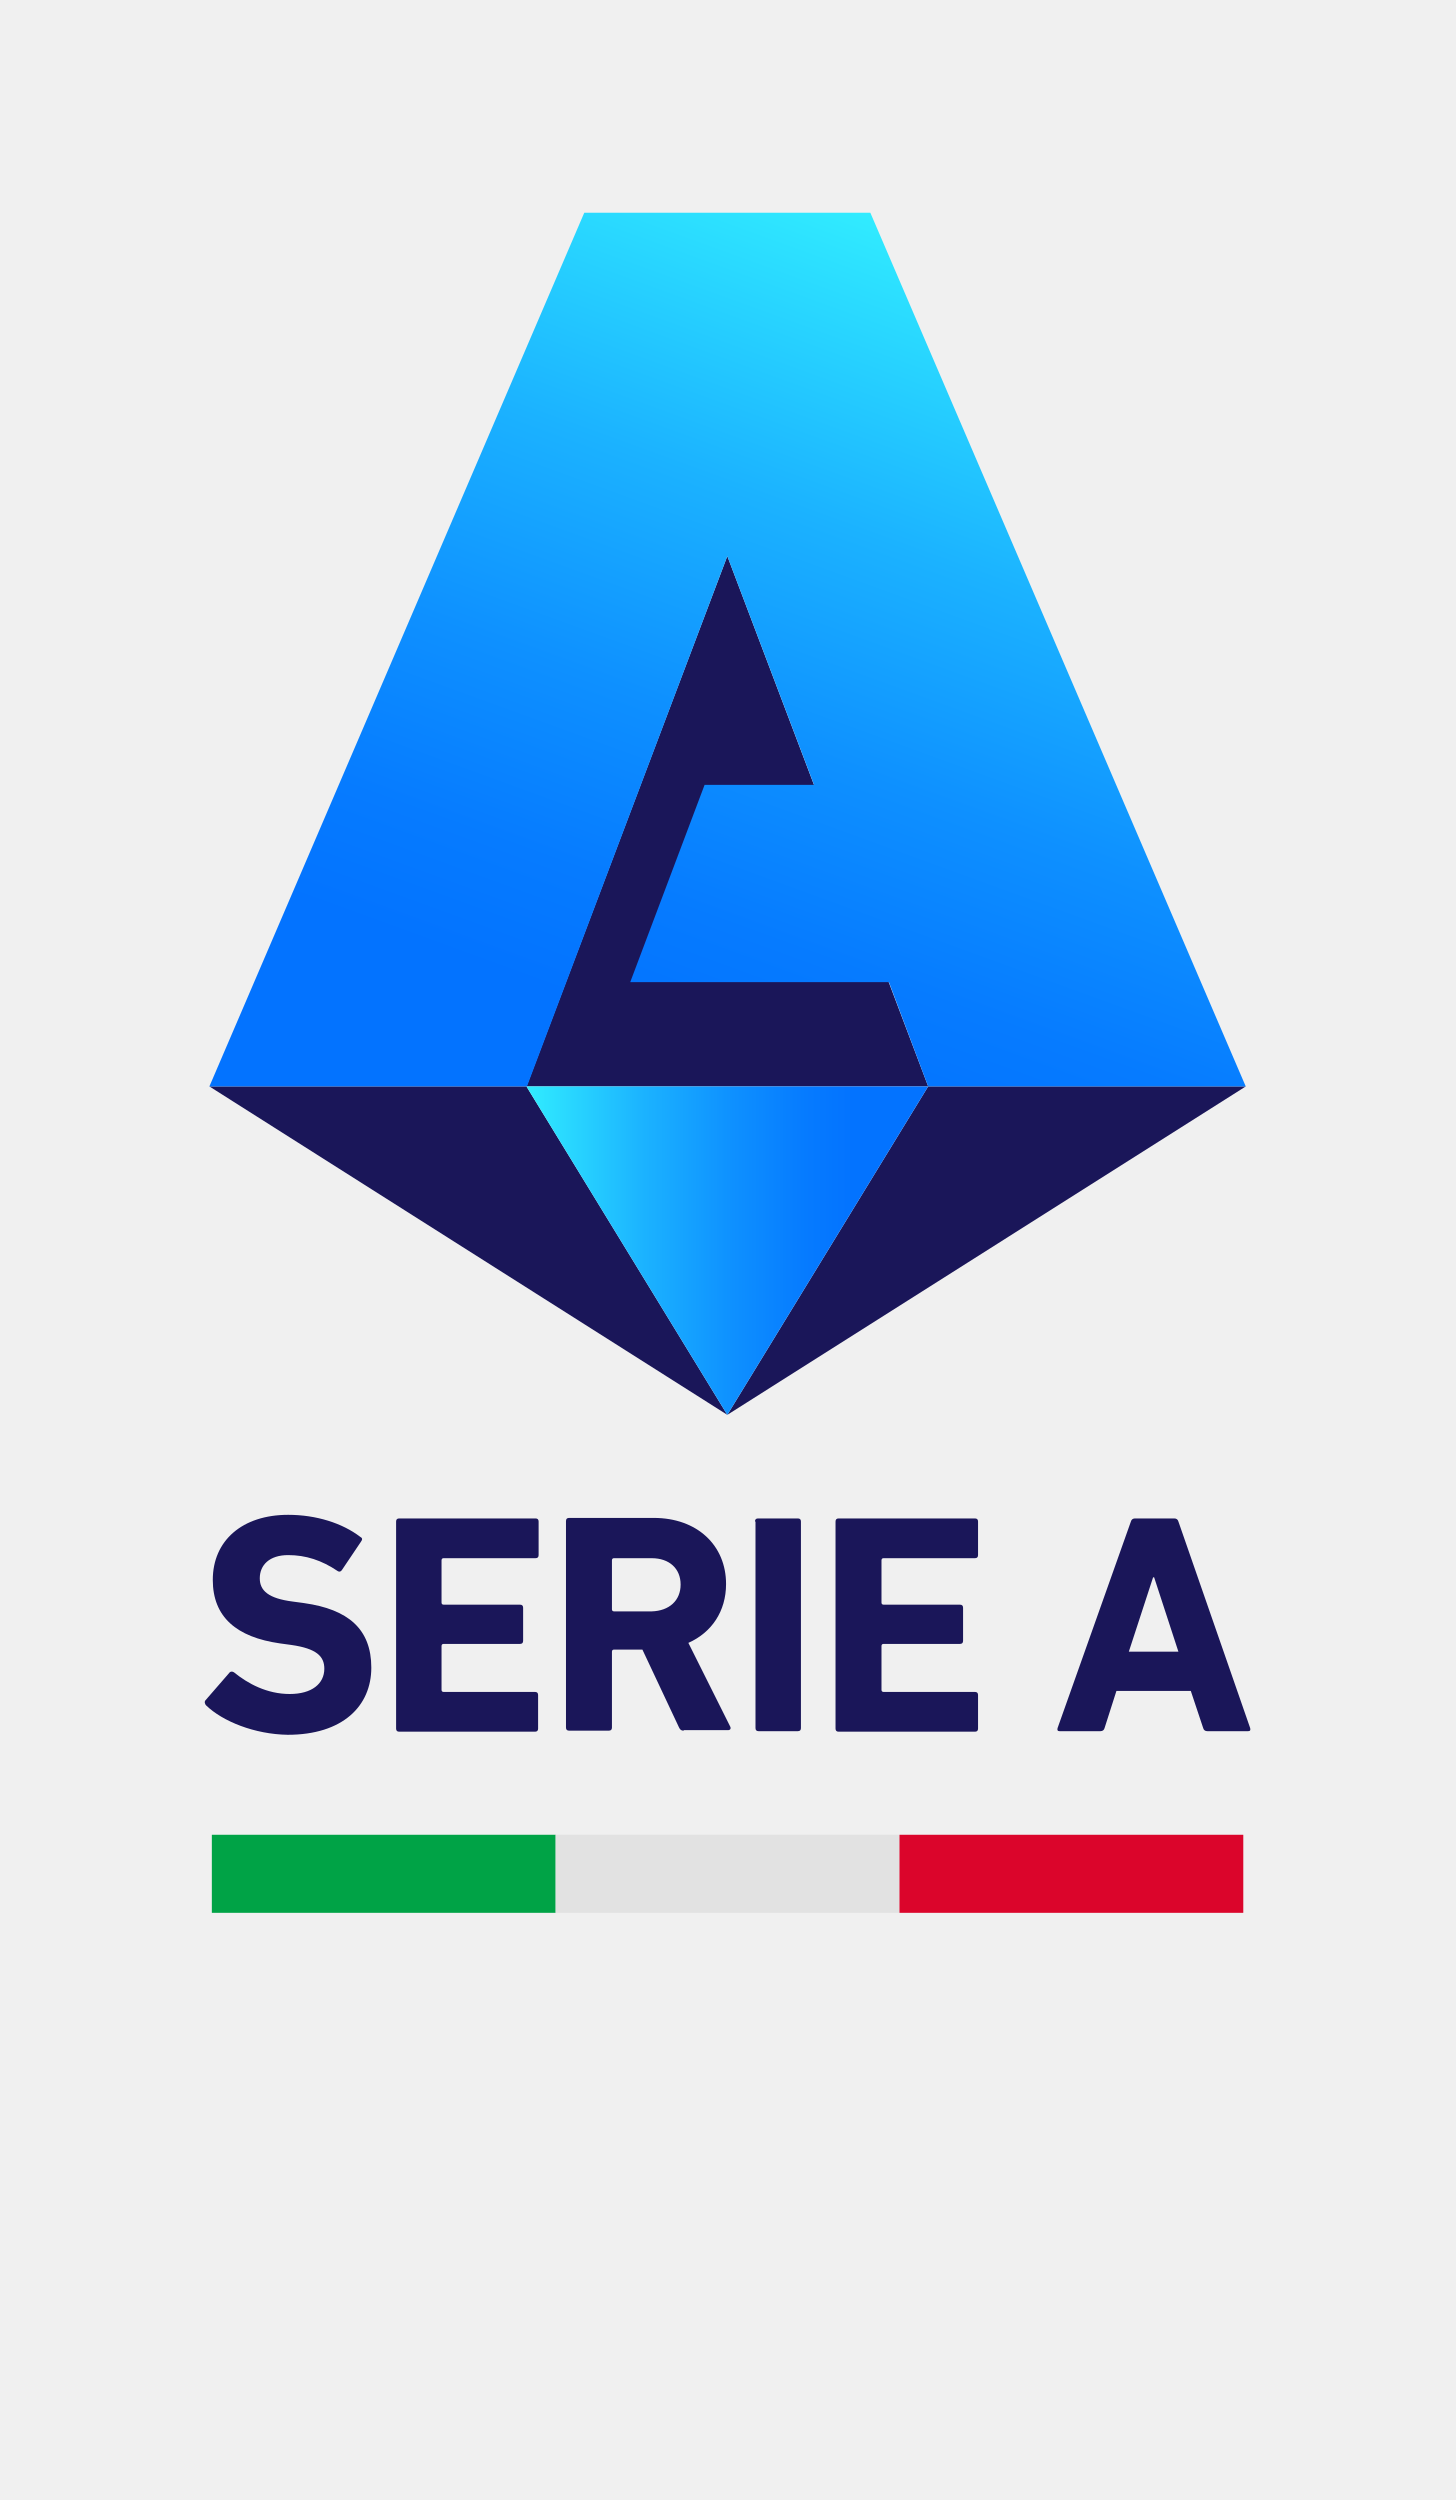
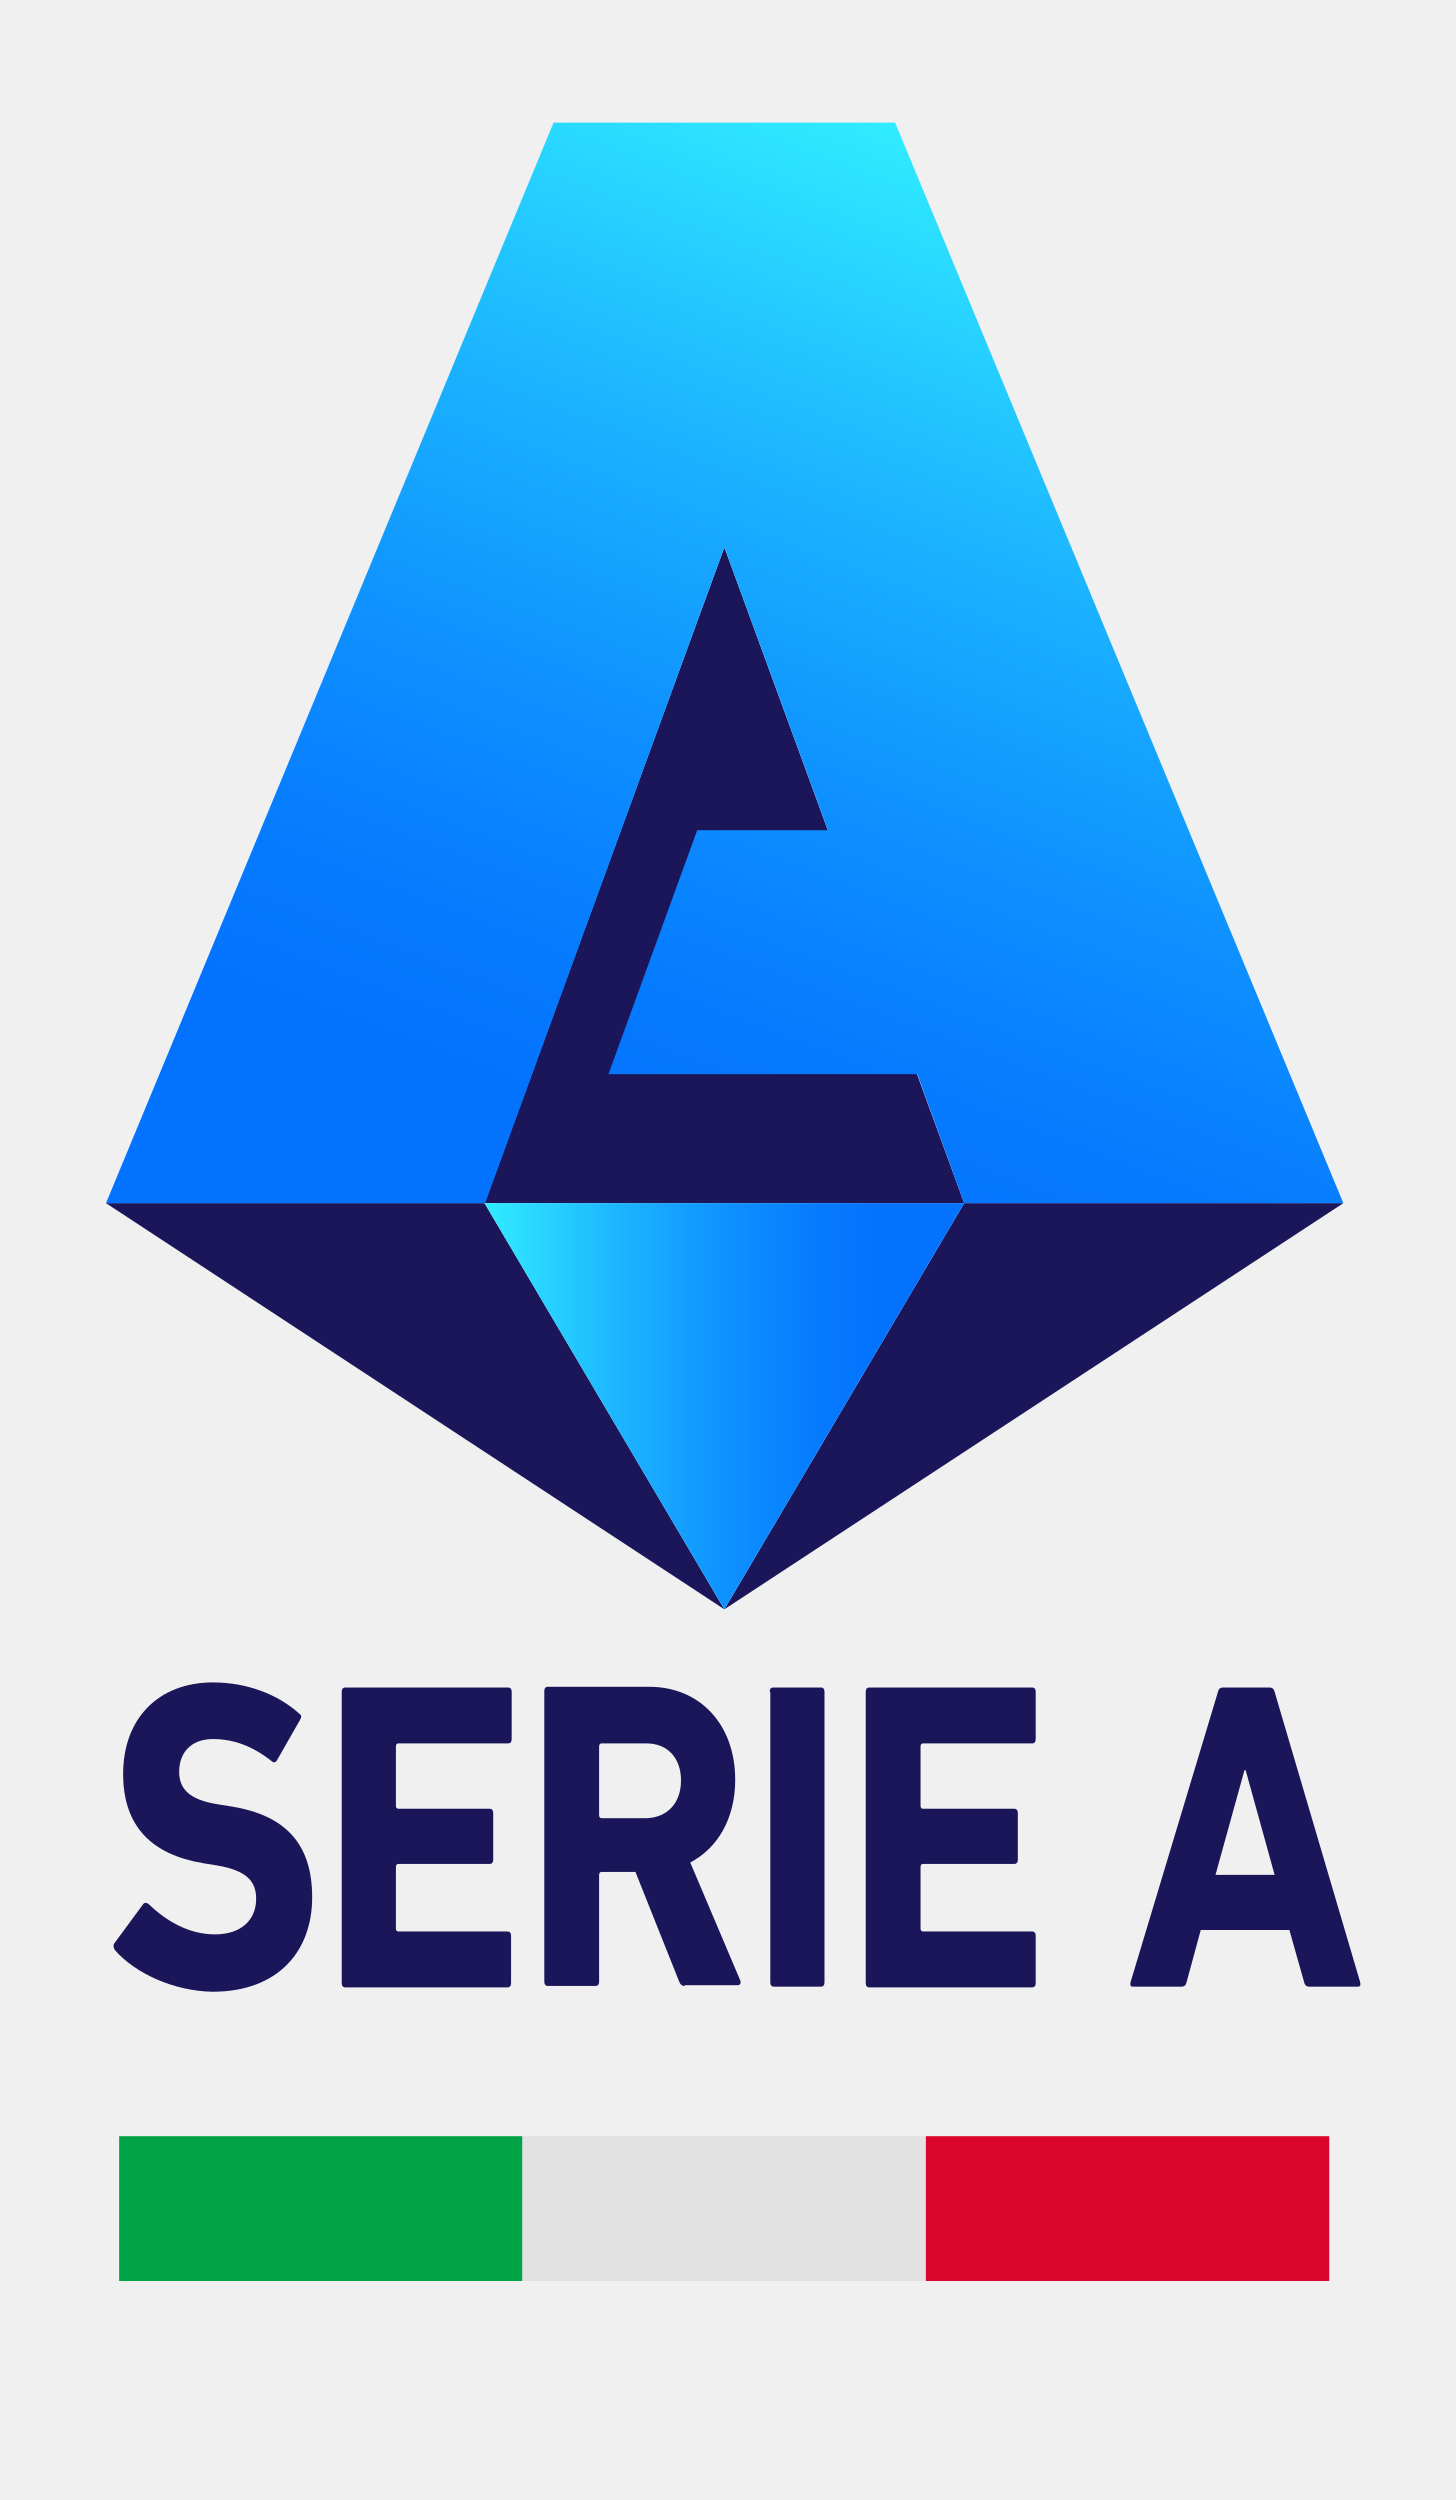
<svg xmlns="http://www.w3.org/2000/svg" height="448.4" width="260.992" xml:space="preserve" viewBox="0 0 260.992 448.4" y="0px" x="0px" id="Livello_1" version="1.0">
  <defs id="defs920">
	
	
	
	
</defs>
  <style id="style833" type="text/css">
	.st0{fill:#FFFFFF;}
	.st1{fill:#0032A0;}
	.st2{fill:#C8102E;}
	.st3{fill:#00B74F;}
	.st4{fill:#E4002B;}
	.st5{fill:#1A1659;}
	.st6{fill:url(#SVGID_1_);}
	.st7{fill:url(#SVGID_2_);}
</style>
  <rect style="stroke-width:0.972" x="0" id="rect835" height="361.804" width="260.992" fill="none" y="0" />
-   <g transform="matrix(0.9261612,0,0,0.9261612,0.8413789,0.4254487)" id="g871">
+   <g transform="matrix(1.104436,0,0,1.302377,-22.424,-79.70808)" id="g871">
    <path id="path859" d="m 39,329.8 c -0.2,-0.2 -0.4,-0.7 -0.1,-1 l 4.6,-5.3 c 0.2,-0.3 0.6,-0.3 0.9,-0.1 2.7,2.2 6.4,4.2 10.8,4.2 4.3,0 6.7,-2 6.7,-4.9 0,-2.4 -1.5,-3.9 -6.4,-4.6 l -2.2,-0.3 c -8.4,-1.2 -13,-5.1 -13,-12.3 0,-7.6 5.7,-12.6 14.6,-12.6 5.4,0 10.5,1.6 14,4.3 0.4,0.2 0.4,0.5 0.1,0.9 l -3.7,5.5 c -0.2,0.3 -0.5,0.4 -0.8,0.2 -3.1,-2.1 -6.2,-3.1 -9.6,-3.1 -3.6,0 -5.5,1.9 -5.5,4.5 0,2.4 1.7,3.9 6.4,4.5 L 58,310 c 8.5,1.2 13,5 13,12.5 0,7.4 -5.5,13 -16.2,13 -6.4,-0.1 -12.6,-2.6 -15.8,-5.7 z" class="st5" />
    <path id="path861" d="m 75.8,294.2 c 0,-0.4 0.2,-0.6 0.6,-0.6 h 26.4 c 0.4,0 0.6,0.2 0.6,0.6 v 6.5 c 0,0.4 -0.2,0.6 -0.6,0.6 H 85 c -0.2,0 -0.4,0.1 -0.4,0.4 v 8.2 c 0,0.2 0.1,0.4 0.4,0.4 h 14.8 c 0.4,0 0.6,0.2 0.6,0.6 v 6.4 c 0,0.4 -0.2,0.6 -0.6,0.6 H 85 c -0.2,0 -0.4,0.1 -0.4,0.4 v 8.5 c 0,0.2 0.1,0.4 0.4,0.4 h 17.7 c 0.4,0 0.6,0.2 0.6,0.6 v 6.5 c 0,0.4 -0.2,0.6 -0.6,0.6 H 76.4 c -0.4,0 -0.6,-0.2 -0.6,-0.6 z" class="st5" />
    <path id="path863" d="m 131.5,334.7 c -0.5,0 -0.7,-0.2 -0.9,-0.6 L 123.5,319 H 118 c -0.2,0 -0.4,0.1 -0.4,0.4 v 14.7 c 0,0.4 -0.2,0.6 -0.6,0.6 h -7.7 c -0.4,0 -0.6,-0.2 -0.6,-0.6 v -40 c 0,-0.4 0.2,-0.6 0.6,-0.6 h 16.4 c 8.4,0 14,5.3 14,12.8 0,5.3 -2.8,9.4 -7.3,11.4 l 8.1,16.2 c 0.2,0.4 0,0.7 -0.4,0.7 h -8.6 z m -0.6,-28.3 c 0,-3.1 -2.2,-5.1 -5.6,-5.1 H 118 c -0.2,0 -0.4,0.1 -0.4,0.4 v 9.5 c 0,0.2 0.1,0.4 0.4,0.4 h 7.3 c 3.4,-0.1 5.6,-2.1 5.6,-5.2 z" class="st5" />
    <path id="path865" d="m 145.3,294.2 c 0,-0.4 0.2,-0.6 0.6,-0.6 h 7.7 c 0.4,0 0.6,0.2 0.6,0.6 v 40 c 0,0.4 -0.2,0.6 -0.6,0.6 H 146 c -0.4,0 -0.6,-0.2 -0.6,-0.6 v -40 z" class="st5" />
    <path id="path867" d="m 160.9,294.2 c 0,-0.4 0.2,-0.6 0.6,-0.6 h 26.4 c 0.4,0 0.6,0.2 0.6,0.6 v 6.5 c 0,0.4 -0.2,0.6 -0.6,0.6 h -17.7 c -0.2,0 -0.4,0.1 -0.4,0.4 v 8.2 c 0,0.2 0.1,0.4 0.4,0.4 H 185 c 0.4,0 0.6,0.2 0.6,0.6 v 6.4 c 0,0.4 -0.2,0.6 -0.6,0.6 h -14.8 c -0.2,0 -0.4,0.1 -0.4,0.4 v 8.5 c 0,0.2 0.1,0.4 0.4,0.4 h 17.7 c 0.4,0 0.6,0.2 0.6,0.6 v 6.5 c 0,0.4 -0.2,0.6 -0.6,0.6 h -26.4 c -0.4,0 -0.6,-0.2 -0.6,-0.6 z" class="st5" />
    <path id="path869" d="m 218.1,294.2 c 0.1,-0.4 0.4,-0.6 0.8,-0.6 h 7.6 c 0.4,0 0.7,0.2 0.8,0.6 l 13.9,40 c 0.1,0.4 0,0.6 -0.4,0.6 h -7.9 c -0.4,0 -0.7,-0.2 -0.8,-0.6 l -2.4,-7.2 h -14.4 l -2.3,7.2 c -0.1,0.4 -0.4,0.6 -0.8,0.6 h -7.9 c -0.4,0 -0.5,-0.2 -0.4,-0.6 z m 9.2,25.2 -4.7,-14.4 h -0.2 l -4.7,14.4 z" class="st5" />
  </g>
-   <g transform="matrix(0.9261612,0,0,0.9261612,0.04630987,1.109328)" id="g915">
+   <g transform="matrix(1.105783,0,0,1.145419,-25.77416,-23.82411)" id="g915">
    <g id="g898">
      <g id="g896">
        <g id="g894">
-           <polygon id="polygon873" points="40.5,209.2 101.9,209.2 140.8,272.8 " class="st5" />
-           <polygon id="polygon875" points="241.2,209.2 179.7,209.2 140.8,272.8 " class="st5" />
-           <polygon id="polygon877" points="101.9,209.2 140.8,209.2 179.7,209.2 140.8,106.5 " class="st5" />
+           <polygon id="polygon873" points="140.8,272.8 40.5,209.2 101.9,209.2 " class="st5" />
+           <polygon id="polygon875" points="140.8,272.8 241.2,209.2 179.7,209.2 " class="st5" />
+           <polygon id="polygon877" points="140.8,209.2 179.7,209.2 140.8,106.5 101.9,209.2 " class="st5" />
          <linearGradient y2="240.96" x2="179.702" y1="240.96" x1="101.94" gradientUnits="userSpaceOnUse" id="SVGID_1_">
            <stop id="stop879" style="stop-color:#31ECFF" offset="0" />
            <stop id="stop881" style="stop-color:#2DE2FF" offset="4.937099e-02" />
            <stop id="stop883" style="stop-color:#1BB2FF" offset="0.296" />
            <stop id="stop885" style="stop-color:#0E90FF" offset="0.515" />
            <stop id="stop887" style="stop-color:#067BFF" offset="0.694" />
            <stop id="stop889" style="stop-color:#0373FF" offset="0.812" />
          </linearGradient>
-           <polygon style="fill:url(#SVGID_1_)" id="polygon892" points="140.8,272.8 179.7,209.2 101.9,209.2 " class="st6" />
+           <polygon style="fill:url(#SVGID_1_)" id="polygon892" points="101.9,209.2 140.8,272.8 179.7,209.2 " class="st6" />
        </g>
      </g>
    </g>
    <linearGradient y2="241.424" x2="129.114" y1="50.923" x1="198.451" gradientUnits="userSpaceOnUse" id="SVGID_2_">
      <stop id="stop900" style="stop-color:#31ECFF" offset="0" />
      <stop id="stop902" style="stop-color:#2DE2FF" offset="4.882737e-02" />
      <stop id="stop904" style="stop-color:#1BB2FF" offset="0.293" />
      <stop id="stop906" style="stop-color:#0E90FF" offset="0.509" />
      <stop id="stop908" style="stop-color:#067BFF" offset="0.686" />
      <stop id="stop910" style="stop-color:#0373FF" offset="0.803" />
    </linearGradient>
    <path style="fill:url(#SVGID_2_)" id="path913" d="m 140.8,106.5 16.8,44.3 H 136.4 L 122,189 h 50.1 l 7.6,20.2 h 61.5 L 168.5,40 c -18.5,0 -36.9,0 -55.4,0 L 40.5,209.2 H 102 Z" class="st7" />
  </g>
-   <g transform="matrix(0.9487179,0,0,0.9333333,-33.55458,21.87573)" id="g1035">
+   <g transform="matrix(1.113015,0,0,1.731591,-62.57005,-186.8082)" id="g1035">
    <rect style="opacity:1;fill:#00a346;fill-opacity:1;stroke:none;stroke-width:0.138;stroke-linecap:round;stroke-linejoin:round;paint-order:stroke fill markers" id="rect1009" width="65" height="15" x="75.418" y="329.152" />
    <rect y="329.152" x="140.418" height="15" width="65" id="rect1009-5" style="opacity:1;fill:#e2e2e2;fill-opacity:1;stroke:none;stroke-width:0.138;stroke-linecap:round;stroke-linejoin:round;paint-order:stroke fill markers" />
    <rect y="329.152" x="205.418" height="15" width="65" id="rect1009-55" style="opacity:1;fill:#db052b;fill-opacity:1;stroke:none;stroke-width:0.138;stroke-linecap:round;stroke-linejoin:round;paint-order:stroke fill markers" />
  </g>
</svg>
